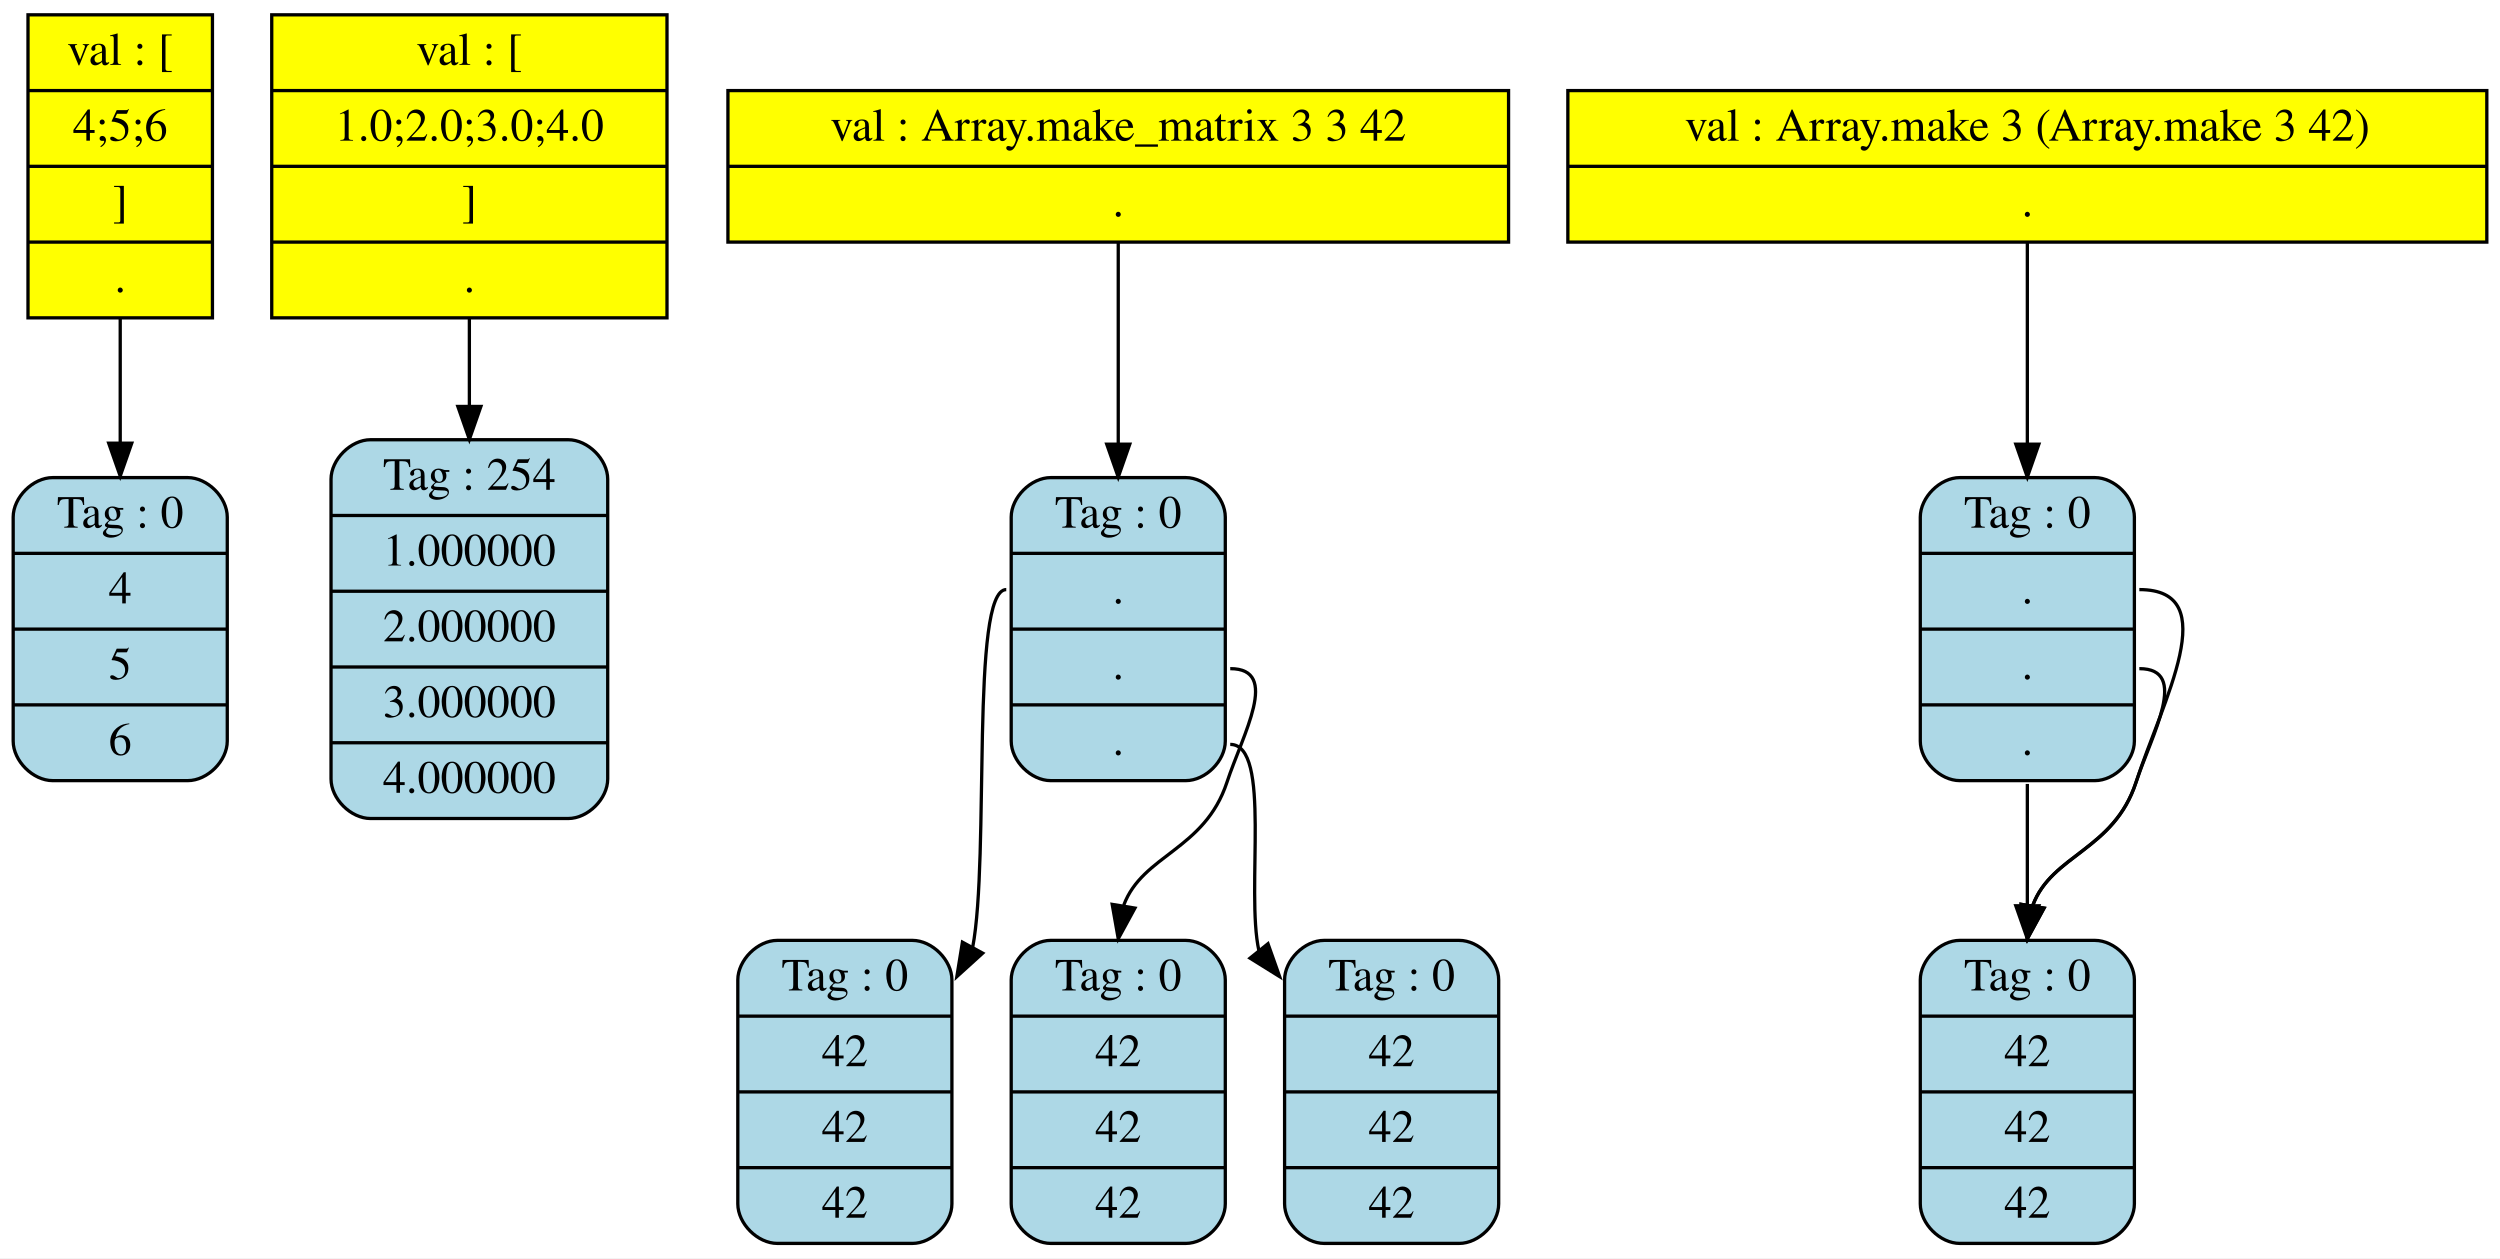
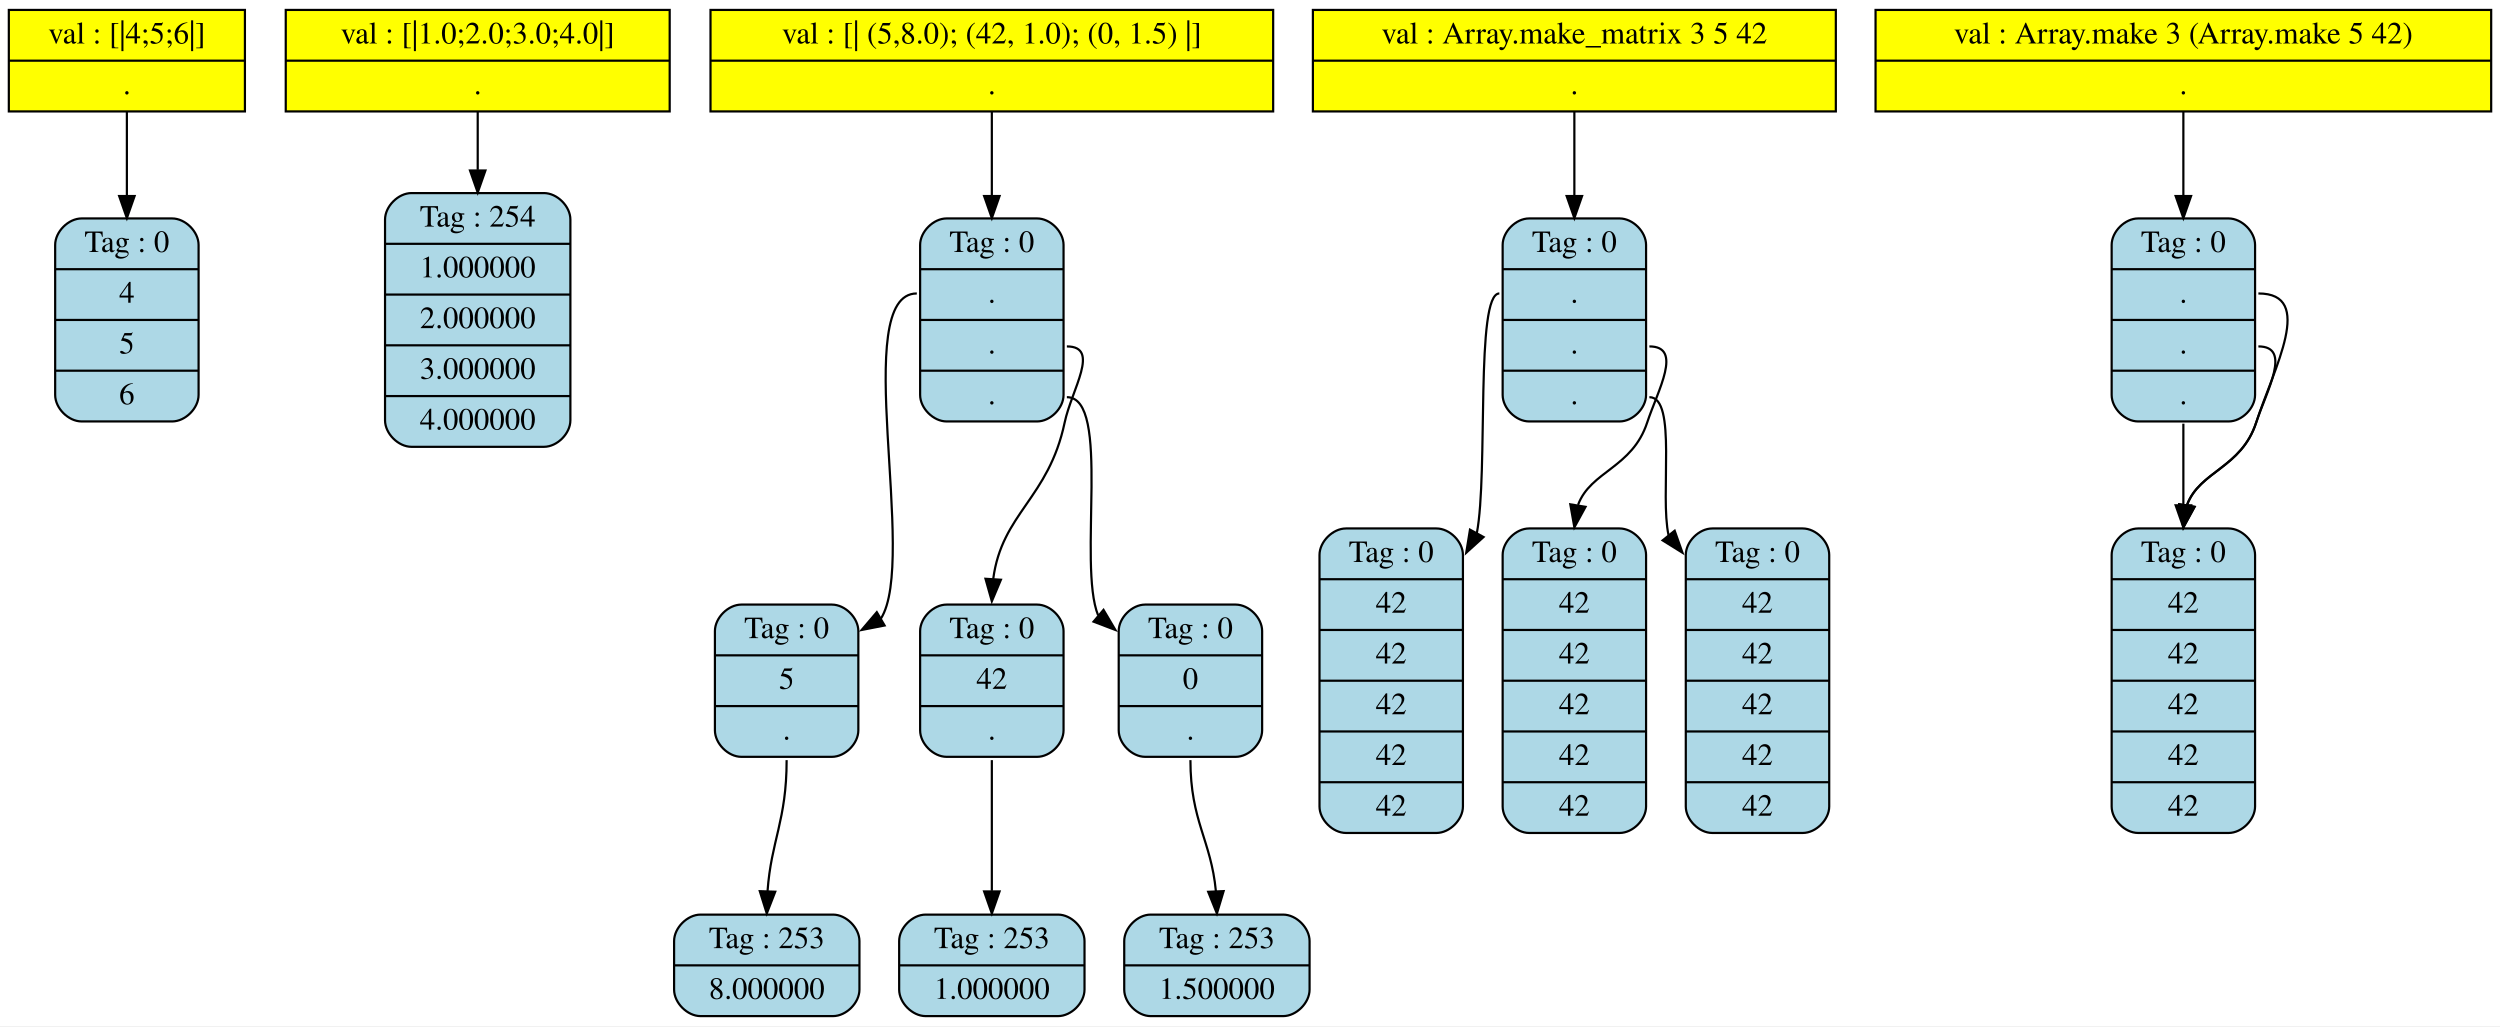
- <svg xmlns="http://www.w3.org/2000/svg" width="759pt" height="382pt" viewBox="0.00 0.00 759.00 382.00">
-   <g id="graph0" class="graph" transform="scale(1 1) rotate(0) translate(4 378)">
-     <polygon fill="white" stroke="none" points="-4,4 -4,-378 755,-378 755,4 -4,4" />
+ <svg xmlns="http://www.w3.org/2000/svg" width="1133pt" height="465pt" viewBox="0.00 0.00 1133.00 465.00">
+   <g id="graph0" class="graph" transform="scale(1 1) rotate(0) translate(4 461)">
+     <polygon fill="white" stroke="none" points="-4,4 -4,-461 1129,-461 1129,4 -4,4" />
    <g id="node1" class="node">
-       <polygon fill="yellow" stroke="black" points="4.5,-281.5 4.5,-373.5 60.5,-373.5 60.5,-281.5 4.5,-281.5" />
-       <text text-anchor="middle" x="32.5" y="-358.3" font-family="Times,serif" font-size="14.00">val : [</text>
-       <polyline fill="none" stroke="black" points="4.5,-350.5 60.5,-350.5 " />
-       <text text-anchor="middle" x="32.5" y="-335.3" font-family="Times,serif" font-size="14.00">4;5;6</text>
-       <polyline fill="none" stroke="black" points="4.5,-327.5 60.5,-327.5 " />
-       <text text-anchor="middle" x="32.5" y="-312.3" font-family="Times,serif" font-size="14.00">]</text>
-       <polyline fill="none" stroke="black" points="4.5,-304.5 60.5,-304.5 " />
-       <text text-anchor="middle" x="32.5" y="-289.3" font-family="Times,serif" font-size="14.00">.</text>
+       <polygon fill="yellow" stroke="black" points="0,-410.5 0,-456.5 107,-456.5 107,-410.5 0,-410.5" />
+       <text text-anchor="middle" x="53.5" y="-441.3" font-family="Times,serif" font-size="14.00">val : [|4;5;6|]</text>
+       <polyline fill="none" stroke="black" points="0,-433.5 107,-433.5 " />
+       <text text-anchor="middle" x="53.5" y="-418.3" font-family="Times,serif" font-size="14.00">.</text>
+     </g>
+     <g id="node6" class="node">
+       <path fill="lightblue" stroke="black" d="M33,-270C33,-270 74,-270 74,-270 80,-270 86,-276 86,-282 86,-282 86,-350 86,-350 86,-356 80,-362 74,-362 74,-362 33,-362 33,-362 27,-362 21,-356 21,-350 21,-350 21,-282 21,-282 21,-276 27,-270 33,-270" />
+       <text text-anchor="middle" x="53.5" y="-346.8" font-family="Times,serif" font-size="14.00">Tag : 0</text>
+       <polyline fill="none" stroke="black" points="21,-339 86,-339 " />
+       <text text-anchor="middle" x="53.5" y="-323.8" font-family="Times,serif" font-size="14.00">4</text>
+       <polyline fill="none" stroke="black" points="21,-316 86,-316 " />
+       <text text-anchor="middle" x="53.5" y="-300.8" font-family="Times,serif" font-size="14.00">5</text>
+       <polyline fill="none" stroke="black" points="21,-293 86,-293 " />
+       <text text-anchor="middle" x="53.5" y="-277.8" font-family="Times,serif" font-size="14.00">6</text>
+     </g>
+     <g id="edge1" class="edge">
+       <path fill="none" stroke="black" d="M53.5,-410.23C53.5,-399.365 53.5,-385.764 53.5,-372.337" />
+       <polygon fill="black" stroke="black" points="57,-372.152 53.5,-362.152 50,-372.152 57,-372.152" />
+     </g>
+     <g id="node2" class="node">
+       <polygon fill="yellow" stroke="black" points="125.5,-410.5 125.5,-456.5 299.5,-456.5 299.5,-410.5 125.5,-410.5" />
+       <text text-anchor="middle" x="212.5" y="-441.3" font-family="Times,serif" font-size="14.00">val : [|1.0;2.0;3.0;4.0|]</text>
+       <polyline fill="none" stroke="black" points="125.5,-433.5 299.5,-433.5 " />
+       <text text-anchor="middle" x="212.5" y="-418.3" font-family="Times,serif" font-size="14.00">.</text>
+     </g>
+     <g id="node7" class="node">
+       <path fill="lightblue" stroke="black" d="M182.5,-258.5C182.5,-258.5 242.5,-258.5 242.5,-258.5 248.5,-258.5 254.5,-264.5 254.5,-270.5 254.5,-270.5 254.5,-361.5 254.5,-361.5 254.5,-367.5 248.5,-373.5 242.5,-373.5 242.5,-373.5 182.5,-373.5 182.5,-373.5 176.5,-373.5 170.5,-367.5 170.5,-361.5 170.5,-361.5 170.5,-270.5 170.5,-270.5 170.5,-264.5 176.5,-258.5 182.5,-258.5" />
+       <text text-anchor="middle" x="212.5" y="-358.3" font-family="Times,serif" font-size="14.00">Tag : 254</text>
+       <polyline fill="none" stroke="black" points="170.5,-350.5 254.5,-350.5 " />
+       <text text-anchor="middle" x="212.5" y="-335.3" font-family="Times,serif" font-size="14.00">1.000000</text>
+       <polyline fill="none" stroke="black" points="170.5,-327.5 254.5,-327.5 " />
+       <text text-anchor="middle" x="212.5" y="-312.3" font-family="Times,serif" font-size="14.00">2.000000</text>
+       <polyline fill="none" stroke="black" points="170.5,-304.5 254.5,-304.5 " />
+       <text text-anchor="middle" x="212.5" y="-289.3" font-family="Times,serif" font-size="14.00">3.000000</text>
+       <polyline fill="none" stroke="black" points="170.5,-281.5 254.5,-281.5 " />
+       <text text-anchor="middle" x="212.5" y="-266.3" font-family="Times,serif" font-size="14.00">4.000000</text>
+     </g>
+     <g id="edge2" class="edge">
+       <path fill="none" stroke="black" d="M212.5,-410.23C212.5,-402.528 212.5,-393.451 212.5,-384.035" />
+       <polygon fill="black" stroke="black" points="216,-383.735 212.5,-373.735 209,-383.735 216,-383.735" />
+     </g>
+     <g id="node3" class="node">
+       <polygon fill="yellow" stroke="black" points="318,-410.5 318,-456.5 573,-456.5 573,-410.5 318,-410.5" />
+       <text text-anchor="middle" x="445.5" y="-441.3" font-family="Times,serif" font-size="14.00">val : [| (5,8.0); (42, 1.0); (0, 1.5) |]</text>
+       <polyline fill="none" stroke="black" points="318,-433.5 573,-433.5 " />
+       <text text-anchor="middle" x="445.5" y="-418.3" font-family="Times,serif" font-size="14.00">.</text>
+     </g>
+     <g id="node8" class="node">
+       <path fill="lightblue" stroke="black" d="M425,-270C425,-270 466,-270 466,-270 472,-270 478,-276 478,-282 478,-282 478,-350 478,-350 478,-356 472,-362 466,-362 466,-362 425,-362 425,-362 419,-362 413,-356 413,-350 413,-350 413,-282 413,-282 413,-276 419,-270 425,-270" />
+       <text text-anchor="middle" x="445.5" y="-346.8" font-family="Times,serif" font-size="14.00">Tag : 0</text>
+       <polyline fill="none" stroke="black" points="413,-339 478,-339 " />
+       <text text-anchor="middle" x="445.5" y="-323.8" font-family="Times,serif" font-size="14.00">.</text>
+       <polyline fill="none" stroke="black" points="413,-316 478,-316 " />
+       <text text-anchor="middle" x="445.5" y="-300.8" font-family="Times,serif" font-size="14.00">.</text>
+       <polyline fill="none" stroke="black" points="413,-293 478,-293 " />
+       <text text-anchor="middle" x="445.5" y="-277.8" font-family="Times,serif" font-size="14.00">.</text>
+     </g>
+     <g id="edge3" class="edge">
+       <path fill="none" stroke="black" d="M445.5,-410.23C445.5,-399.365 445.5,-385.764 445.5,-372.337" />
+       <polygon fill="black" stroke="black" points="449,-372.152 445.5,-362.152 442,-372.152 449,-372.152" />
+     </g>
+     <g id="node4" class="node">
+       <polygon fill="yellow" stroke="black" points="591,-410.5 591,-456.5 828,-456.5 828,-410.5 591,-410.5" />
+       <text text-anchor="middle" x="709.5" y="-441.3" font-family="Times,serif" font-size="14.00">val : Array.make_matrix 3 5 42</text>
+       <polyline fill="none" stroke="black" points="591,-433.5 828,-433.5 " />
+       <text text-anchor="middle" x="709.5" y="-418.3" font-family="Times,serif" font-size="14.00">.</text>
+     </g>
+     <g id="node15" class="node">
+       <path fill="lightblue" stroke="black" d="M689,-270C689,-270 730,-270 730,-270 736,-270 742,-276 742,-282 742,-282 742,-350 742,-350 742,-356 736,-362 730,-362 730,-362 689,-362 689,-362 683,-362 677,-356 677,-350 677,-350 677,-282 677,-282 677,-276 683,-270 689,-270" />
+       <text text-anchor="middle" x="709.5" y="-346.8" font-family="Times,serif" font-size="14.00">Tag : 0</text>
+       <polyline fill="none" stroke="black" points="677,-339 742,-339 " />
+       <text text-anchor="middle" x="709.5" y="-323.8" font-family="Times,serif" font-size="14.00">.</text>
+       <polyline fill="none" stroke="black" points="677,-316 742,-316 " />
+       <text text-anchor="middle" x="709.5" y="-300.8" font-family="Times,serif" font-size="14.00">.</text>
+       <polyline fill="none" stroke="black" points="677,-293 742,-293 " />
+       <text text-anchor="middle" x="709.5" y="-277.8" font-family="Times,serif" font-size="14.00">.</text>
+     </g>
+     <g id="edge10" class="edge">
+       <path fill="none" stroke="black" d="M709.5,-410.23C709.5,-399.365 709.5,-385.764 709.5,-372.337" />
+       <polygon fill="black" stroke="black" points="713,-372.152 709.5,-362.152 706,-372.152 713,-372.152" />
    </g>
    <g id="node5" class="node">
-       <path fill="lightblue" stroke="black" d="M12,-141C12,-141 53,-141 53,-141 59,-141 65,-147 65,-153 65,-153 65,-221 65,-221 65,-227 59,-233 53,-233 53,-233 12,-233 12,-233 6,-233 0,-227 0,-221 0,-221 0,-153 0,-153 0,-147 6,-141 12,-141" />
-       <text text-anchor="middle" x="32.5" y="-217.8" font-family="Times,serif" font-size="14.00">Tag : 0</text>
-       <polyline fill="none" stroke="black" points="0,-210 65,-210 " />
-       <text text-anchor="middle" x="32.5" y="-194.8" font-family="Times,serif" font-size="14.00">4</text>
-       <polyline fill="none" stroke="black" points="0,-187 65,-187 " />
-       <text text-anchor="middle" x="32.5" y="-171.8" font-family="Times,serif" font-size="14.00">5</text>
-       <polyline fill="none" stroke="black" points="0,-164 65,-164 " />
-       <text text-anchor="middle" x="32.5" y="-148.8" font-family="Times,serif" font-size="14.00">6</text>
-     </g>
-     <g id="edge1" class="edge">
-       <path fill="none" stroke="black" d="M32.5,-281.15C32.5,-269.193 32.5,-256.152 32.5,-243.718" />
-       <polygon fill="black" stroke="black" points="36,-243.452 32.5,-233.452 29,-243.452 36,-243.452" />
-     </g>
-     <g id="node2" class="node">
-       <polygon fill="yellow" stroke="black" points="78.5,-281.5 78.5,-373.5 198.5,-373.5 198.5,-281.5 78.5,-281.5" />
-       <text text-anchor="middle" x="138.5" y="-358.3" font-family="Times,serif" font-size="14.00">val : [</text>
-       <polyline fill="none" stroke="black" points="78.5,-350.5 198.5,-350.5 " />
-       <text text-anchor="middle" x="138.5" y="-335.3" font-family="Times,serif" font-size="14.00">1.0;2.0;3.0;4.0</text>
-       <polyline fill="none" stroke="black" points="78.5,-327.5 198.5,-327.5 " />
-       <text text-anchor="middle" x="138.5" y="-312.3" font-family="Times,serif" font-size="14.00">]</text>
-       <polyline fill="none" stroke="black" points="78.5,-304.5 198.5,-304.5 " />
-       <text text-anchor="middle" x="138.5" y="-289.3" font-family="Times,serif" font-size="14.00">.</text>
-     </g>
-     <g id="node6" class="node">
-       <path fill="lightblue" stroke="black" d="M108.5,-129.5C108.5,-129.5 168.5,-129.5 168.5,-129.5 174.5,-129.5 180.5,-135.5 180.5,-141.5 180.5,-141.5 180.5,-232.5 180.5,-232.5 180.5,-238.5 174.5,-244.5 168.5,-244.5 168.5,-244.5 108.5,-244.5 108.5,-244.5 102.5,-244.5 96.5,-238.5 96.5,-232.5 96.5,-232.5 96.5,-141.5 96.5,-141.5 96.5,-135.5 102.5,-129.5 108.5,-129.5" />
-       <text text-anchor="middle" x="138.5" y="-229.3" font-family="Times,serif" font-size="14.00">Tag : 254</text>
-       <polyline fill="none" stroke="black" points="96.5,-221.5 180.5,-221.5 " />
-       <text text-anchor="middle" x="138.5" y="-206.3" font-family="Times,serif" font-size="14.00">1.000000</text>
-       <polyline fill="none" stroke="black" points="96.5,-198.5 180.5,-198.5 " />
-       <text text-anchor="middle" x="138.5" y="-183.3" font-family="Times,serif" font-size="14.00">2.000000</text>
-       <polyline fill="none" stroke="black" points="96.5,-175.5 180.5,-175.5 " />
-       <text text-anchor="middle" x="138.5" y="-160.3" font-family="Times,serif" font-size="14.00">3.000000</text>
-       <polyline fill="none" stroke="black" points="96.5,-152.5 180.5,-152.5 " />
-       <text text-anchor="middle" x="138.5" y="-137.3" font-family="Times,serif" font-size="14.00">4.000000</text>
-     </g>
-     <g id="edge2" class="edge">
-       <path fill="none" stroke="black" d="M138.5,-281.15C138.5,-272.667 138.5,-263.638 138.5,-254.667" />
-       <polygon fill="black" stroke="black" points="142,-254.595 138.5,-244.595 135,-254.595 142,-254.595" />
-     </g>
-     <g id="node3" class="node">
-       <polygon fill="yellow" stroke="black" points="217,-304.5 217,-350.5 454,-350.5 454,-304.5 217,-304.5" />
-       <text text-anchor="middle" x="335.5" y="-335.3" font-family="Times,serif" font-size="14.00">val : Array.make_matrix 3 3 42</text>
-       <polyline fill="none" stroke="black" points="217,-327.5 454,-327.5 " />
-       <text text-anchor="middle" x="335.5" y="-312.3" font-family="Times,serif" font-size="14.00">.</text>
-     </g>
-     <g id="node7" class="node">
-       <path fill="lightblue" stroke="black" d="M315,-141C315,-141 356,-141 356,-141 362,-141 368,-147 368,-153 368,-153 368,-221 368,-221 368,-227 362,-233 356,-233 356,-233 315,-233 315,-233 309,-233 303,-227 303,-221 303,-221 303,-153 303,-153 303,-147 309,-141 315,-141" />
-       <text text-anchor="middle" x="335.5" y="-217.8" font-family="Times,serif" font-size="14.00">Tag : 0</text>
-       <polyline fill="none" stroke="black" points="303,-210 368,-210 " />
-       <text text-anchor="middle" x="335.5" y="-194.8" font-family="Times,serif" font-size="14.00">.</text>
-       <polyline fill="none" stroke="black" points="303,-187 368,-187 " />
-       <text text-anchor="middle" x="335.5" y="-171.8" font-family="Times,serif" font-size="14.00">.</text>
-       <polyline fill="none" stroke="black" points="303,-164 368,-164 " />
-       <text text-anchor="middle" x="335.5" y="-148.8" font-family="Times,serif" font-size="14.00">.</text>
-     </g>
-     <g id="edge3" class="edge">
-       <path fill="none" stroke="black" d="M335.5,-304.248C335.5,-287.819 335.5,-264.709 335.5,-243.418" />
-       <polygon fill="black" stroke="black" points="339,-243.149 335.5,-233.149 332,-243.149 339,-243.149" />
-     </g>
-     <g id="node4" class="node">
-       <polygon fill="yellow" stroke="black" points="472,-304.5 472,-350.5 751,-350.5 751,-304.5 472,-304.5" />
-       <text text-anchor="middle" x="611.5" y="-335.3" font-family="Times,serif" font-size="14.00">val : Array.make 3 (Array.make 3 42)</text>
-       <polyline fill="none" stroke="black" points="472,-327.5 751,-327.5 " />
-       <text text-anchor="middle" x="611.5" y="-312.3" font-family="Times,serif" font-size="14.00">.</text>
+       <polygon fill="yellow" stroke="black" points="846,-410.5 846,-456.5 1125,-456.5 1125,-410.5 846,-410.5" />
+       <text text-anchor="middle" x="985.5" y="-441.3" font-family="Times,serif" font-size="14.00">val : Array.make 3 (Array.make 5 42)</text>
+       <polyline fill="none" stroke="black" points="846,-433.5 1125,-433.5 " />
+       <text text-anchor="middle" x="985.5" y="-418.3" font-family="Times,serif" font-size="14.00">.</text>
+     </g>
+     <g id="node19" class="node">
+       <path fill="lightblue" stroke="black" d="M965,-270C965,-270 1006,-270 1006,-270 1012,-270 1018,-276 1018,-282 1018,-282 1018,-350 1018,-350 1018,-356 1012,-362 1006,-362 1006,-362 965,-362 965,-362 959,-362 953,-356 953,-350 953,-350 953,-282 953,-282 953,-276 959,-270 965,-270" />
+       <text text-anchor="middle" x="985.5" y="-346.8" font-family="Times,serif" font-size="14.00">Tag : 0</text>
+       <polyline fill="none" stroke="black" points="953,-339 1018,-339 " />
+       <text text-anchor="middle" x="985.5" y="-323.8" font-family="Times,serif" font-size="14.00">.</text>
+       <polyline fill="none" stroke="black" points="953,-316 1018,-316 " />
+       <text text-anchor="middle" x="985.5" y="-300.8" font-family="Times,serif" font-size="14.00">.</text>
+       <polyline fill="none" stroke="black" points="953,-293 1018,-293 " />
+       <text text-anchor="middle" x="985.5" y="-277.8" font-family="Times,serif" font-size="14.00">.</text>
+     </g>
+     <g id="edge14" class="edge">
+       <path fill="none" stroke="black" d="M985.5,-410.23C985.5,-399.365 985.5,-385.764 985.5,-372.337" />
+       <polygon fill="black" stroke="black" points="989,-372.152 985.5,-362.152 982,-372.152 989,-372.152" />
+     </g>
+     <g id="node9" class="node">
+       <path fill="lightblue" stroke="black" d="M332,-118C332,-118 373,-118 373,-118 379,-118 385,-124 385,-130 385,-130 385,-175 385,-175 385,-181 379,-187 373,-187 373,-187 332,-187 332,-187 326,-187 320,-181 320,-175 320,-175 320,-130 320,-130 320,-124 326,-118 332,-118" />
+       <text text-anchor="middle" x="352.5" y="-171.8" font-family="Times,serif" font-size="14.00">Tag : 0</text>
+       <polyline fill="none" stroke="black" points="320,-164 385,-164 " />
+       <text text-anchor="middle" x="352.5" y="-148.8" font-family="Times,serif" font-size="14.00">5</text>
+       <polyline fill="none" stroke="black" points="320,-141 385,-141 " />
+       <text text-anchor="middle" x="352.5" y="-125.8" font-family="Times,serif" font-size="14.00">.</text>
+     </g>
+     <g id="edge4" class="edge">
+       <path fill="none" stroke="black" d="M411.5,-328C380.915,-328 412.219,-207.035 395.172,-180.574" />
+       <polygon fill="black" stroke="black" points="396.899,-177.529 386.5,-175.5 393.364,-183.571 396.899,-177.529" />
+     </g>
+     <g id="node10" class="node">
+       <path fill="lightblue" stroke="black" d="M425,-118C425,-118 466,-118 466,-118 472,-118 478,-124 478,-130 478,-130 478,-175 478,-175 478,-181 472,-187 466,-187 466,-187 425,-187 425,-187 419,-187 413,-181 413,-175 413,-175 413,-130 413,-130 413,-124 419,-118 425,-118" />
+       <text text-anchor="middle" x="445.5" y="-171.8" font-family="Times,serif" font-size="14.00">Tag : 0</text>
+       <polyline fill="none" stroke="black" points="413,-164 478,-164 " />
+       <text text-anchor="middle" x="445.5" y="-148.8" font-family="Times,serif" font-size="14.00">42</text>
+       <polyline fill="none" stroke="black" points="413,-141 478,-141 " />
+       <text text-anchor="middle" x="445.5" y="-125.8" font-family="Times,serif" font-size="14.00">.</text>
+     </g>
+     <g id="edge5" class="edge">
+       <path fill="none" stroke="black" d="M479.5,-304C494.84,-304 481.667,-284.509 478.5,-269.5 471.228,-235.03 450.034,-228.438 446.124,-198.573" />
+       <polygon fill="black" stroke="black" points="449.612,-198.264 445.5,-188.5 442.625,-198.697 449.612,-198.264" />
    </g>
    <g id="node11" class="node">
-       <path fill="lightblue" stroke="black" d="M591,-141C591,-141 632,-141 632,-141 638,-141 644,-147 644,-153 644,-153 644,-221 644,-221 644,-227 638,-233 632,-233 632,-233 591,-233 591,-233 585,-233 579,-227 579,-221 579,-221 579,-153 579,-153 579,-147 585,-141 591,-141" />
-       <text text-anchor="middle" x="611.5" y="-217.8" font-family="Times,serif" font-size="14.00">Tag : 0</text>
-       <polyline fill="none" stroke="black" points="579,-210 644,-210 " />
-       <text text-anchor="middle" x="611.5" y="-194.8" font-family="Times,serif" font-size="14.00">.</text>
-       <polyline fill="none" stroke="black" points="579,-187 644,-187 " />
-       <text text-anchor="middle" x="611.5" y="-171.8" font-family="Times,serif" font-size="14.00">.</text>
-       <polyline fill="none" stroke="black" points="579,-164 644,-164 " />
-       <text text-anchor="middle" x="611.5" y="-148.8" font-family="Times,serif" font-size="14.00">.</text>
+       <path fill="lightblue" stroke="black" d="M515,-118C515,-118 556,-118 556,-118 562,-118 568,-124 568,-130 568,-130 568,-175 568,-175 568,-181 562,-187 556,-187 556,-187 515,-187 515,-187 509,-187 503,-181 503,-175 503,-175 503,-130 503,-130 503,-124 509,-118 515,-118" />
+       <text text-anchor="middle" x="535.5" y="-171.8" font-family="Times,serif" font-size="14.00">Tag : 0</text>
+       <polyline fill="none" stroke="black" points="503,-164 568,-164 " />
+       <text text-anchor="middle" x="535.5" y="-148.8" font-family="Times,serif" font-size="14.00">0</text>
+       <polyline fill="none" stroke="black" points="503,-141 568,-141 " />
+       <text text-anchor="middle" x="535.5" y="-125.8" font-family="Times,serif" font-size="14.00">.</text>
+     </g>
+     <g id="edge6" class="edge">
+       <path fill="none" stroke="black" d="M479.5,-281C499.8,-281 484.285,-205.196 493.673,-182.099" />
+       <polygon fill="black" stroke="black" points="496.111,-184.622 501.5,-175.5 491.599,-179.27 496.111,-184.622" />
+     </g>
+     <g id="node14" class="node">
+       <path fill="lightblue" stroke="black" d="M313.5,-0.5C313.5,-0.5 373.5,-0.5 373.5,-0.5 379.5,-0.5 385.5,-6.5 385.5,-12.5 385.5,-12.5 385.5,-34.5 385.5,-34.5 385.5,-40.5 379.5,-46.5 373.5,-46.5 373.5,-46.5 313.5,-46.5 313.5,-46.5 307.5,-46.5 301.5,-40.5 301.5,-34.5 301.5,-34.5 301.5,-12.5 301.5,-12.5 301.5,-6.5 307.5,-0.5 313.5,-0.5" />
+       <text text-anchor="middle" x="343.5" y="-31.3" font-family="Times,serif" font-size="14.00">Tag : 253</text>
+       <polyline fill="none" stroke="black" points="301.5,-23.5 385.5,-23.5 " />
+       <text text-anchor="middle" x="343.5" y="-8.3" font-family="Times,serif" font-size="14.00">8.000000</text>
+     </g>
+     <g id="edge9" class="edge">
+       <path fill="none" stroke="black" d="M352.5,-116.5C352.5,-89.003 345.486,-80.165 343.842,-57.041" />
+       <polygon fill="black" stroke="black" points="347.338,-56.875 343.5,-47 340.342,-57.113 347.338,-56.875" />
+     </g>
+     <g id="node13" class="node">
+       <path fill="lightblue" stroke="black" d="M415.5,-0.5C415.5,-0.5 475.5,-0.5 475.5,-0.5 481.5,-0.5 487.5,-6.5 487.5,-12.5 487.5,-12.5 487.5,-34.5 487.5,-34.5 487.5,-40.5 481.5,-46.5 475.5,-46.5 475.5,-46.5 415.5,-46.5 415.5,-46.5 409.5,-46.5 403.5,-40.5 403.5,-34.5 403.5,-34.5 403.5,-12.5 403.5,-12.5 403.5,-6.5 409.5,-0.5 415.5,-0.5" />
+       <text text-anchor="middle" x="445.5" y="-31.3" font-family="Times,serif" font-size="14.00">Tag : 253</text>
+       <polyline fill="none" stroke="black" points="403.5,-23.5 487.5,-23.5 " />
+       <text text-anchor="middle" x="445.5" y="-8.3" font-family="Times,serif" font-size="14.00">1.000000</text>
+     </g>
+     <g id="edge8" class="edge">
+       <path fill="none" stroke="black" d="M445.5,-116.5C445.5,-89.352 445.5,-80.099 445.5,-57.285" />
+       <polygon fill="black" stroke="black" points="449,-57 445.5,-47 442,-57 449,-57" />
+     </g>
+     <g id="node12" class="node">
+       <path fill="lightblue" stroke="black" d="M517.5,-0.5C517.5,-0.5 577.5,-0.5 577.5,-0.5 583.5,-0.5 589.5,-6.5 589.5,-12.5 589.5,-12.5 589.5,-34.5 589.5,-34.5 589.5,-40.5 583.5,-46.5 577.5,-46.5 577.5,-46.5 517.5,-46.5 517.5,-46.5 511.5,-46.5 505.5,-40.5 505.5,-34.5 505.5,-34.5 505.5,-12.5 505.5,-12.5 505.5,-6.5 511.5,-0.5 517.5,-0.5" />
+       <text text-anchor="middle" x="547.5" y="-31.3" font-family="Times,serif" font-size="14.00">Tag : 253</text>
+       <polyline fill="none" stroke="black" points="505.5,-23.5 589.5,-23.5 " />
+       <text text-anchor="middle" x="547.5" y="-8.3" font-family="Times,serif" font-size="14.00">1.500000</text>
    </g>
    <g id="edge7" class="edge">
-       <path fill="none" stroke="black" d="M611.5,-304.248C611.5,-287.819 611.5,-264.709 611.5,-243.418" />
-       <polygon fill="black" stroke="black" points="615,-243.149 611.5,-233.149 608,-243.149 615,-243.149" />
-     </g>
-     <g id="node8" class="node">
-       <path fill="lightblue" stroke="black" d="M232,-0.5C232,-0.5 273,-0.5 273,-0.5 279,-0.5 285,-6.5 285,-12.5 285,-12.5 285,-80.5 285,-80.5 285,-86.5 279,-92.5 273,-92.5 273,-92.5 232,-92.5 232,-92.5 226,-92.5 220,-86.5 220,-80.5 220,-80.5 220,-12.5 220,-12.5 220,-6.5 226,-0.5 232,-0.5" />
-       <text text-anchor="middle" x="252.5" y="-77.3" font-family="Times,serif" font-size="14.00">Tag : 0</text>
-       <polyline fill="none" stroke="black" points="220,-69.5 285,-69.5 " />
-       <text text-anchor="middle" x="252.5" y="-54.3" font-family="Times,serif" font-size="14.00">42</text>
-       <polyline fill="none" stroke="black" points="220,-46.5 285,-46.5 " />
-       <text text-anchor="middle" x="252.5" y="-31.3" font-family="Times,serif" font-size="14.00">42</text>
-       <polyline fill="none" stroke="black" points="220,-23.5 285,-23.5 " />
-       <text text-anchor="middle" x="252.5" y="-8.3" font-family="Times,serif" font-size="14.00">42</text>
-     </g>
-     <g id="edge4" class="edge">
-       <path fill="none" stroke="black" d="M301.5,-199C290.549,-199 296.548,-117.658 291.292,-90.332" />
-       <polygon fill="black" stroke="black" points="294.345,-88.62 286.5,-81.5 288.193,-91.959 294.345,-88.62" />
-     </g>
-     <g id="node9" class="node">
-       <path fill="lightblue" stroke="black" d="M315,-0.5C315,-0.5 356,-0.5 356,-0.5 362,-0.5 368,-6.5 368,-12.5 368,-12.5 368,-80.5 368,-80.5 368,-86.5 362,-92.5 356,-92.5 356,-92.5 315,-92.5 315,-92.5 309,-92.5 303,-86.5 303,-80.5 303,-80.5 303,-12.5 303,-12.5 303,-6.5 309,-0.5 315,-0.5" />
-       <text text-anchor="middle" x="335.5" y="-77.3" font-family="Times,serif" font-size="14.00">Tag : 0</text>
-       <polyline fill="none" stroke="black" points="303,-69.5 368,-69.5 " />
-       <text text-anchor="middle" x="335.5" y="-54.3" font-family="Times,serif" font-size="14.00">42</text>
-       <polyline fill="none" stroke="black" points="303,-46.5 368,-46.5 " />
-       <text text-anchor="middle" x="335.5" y="-31.3" font-family="Times,serif" font-size="14.00">42</text>
-       <polyline fill="none" stroke="black" points="303,-23.5 368,-23.5 " />
-       <text text-anchor="middle" x="335.5" y="-8.3" font-family="Times,serif" font-size="14.00">42</text>
-     </g>
-     <g id="edge5" class="edge">
-       <path fill="none" stroke="black" d="M369.5,-175C384.84,-175 373.297,-155.07 368.5,-140.5 361.717,-119.899 342.887,-118.547 337.168,-103.186" />
-       <polygon fill="black" stroke="black" points="340.57,-102.303 335.5,-93 333.663,-103.434 340.57,-102.303" />
-     </g>
-     <g id="node10" class="node">
-       <path fill="lightblue" stroke="black" d="M398,-0.5C398,-0.5 439,-0.5 439,-0.5 445,-0.5 451,-6.5 451,-12.5 451,-12.5 451,-80.5 451,-80.5 451,-86.5 445,-92.5 439,-92.5 439,-92.5 398,-92.5 398,-92.5 392,-92.5 386,-86.5 386,-80.5 386,-80.5 386,-12.5 386,-12.5 386,-6.5 392,-0.5 398,-0.5" />
-       <text text-anchor="middle" x="418.5" y="-77.3" font-family="Times,serif" font-size="14.00">Tag : 0</text>
-       <polyline fill="none" stroke="black" points="386,-69.5 451,-69.5 " />
-       <text text-anchor="middle" x="418.5" y="-54.3" font-family="Times,serif" font-size="14.00">42</text>
-       <polyline fill="none" stroke="black" points="386,-46.5 451,-46.5 " />
-       <text text-anchor="middle" x="418.5" y="-31.3" font-family="Times,serif" font-size="14.00">42</text>
-       <polyline fill="none" stroke="black" points="386,-23.5 451,-23.5 " />
-       <text text-anchor="middle" x="418.5" y="-8.3" font-family="Times,serif" font-size="14.00">42</text>
-     </g>
-     <g id="edge6" class="edge">
-       <path fill="none" stroke="black" d="M369.5,-152C382.201,-152 374.119,-107.67 378.215,-89.314" />
-       <polygon fill="black" stroke="black" points="380.96,-91.486 384.5,-81.5 375.505,-87.099 380.96,-91.486" />
-     </g>
-     <g id="node12" class="node">
-       <path fill="lightblue" stroke="black" d="M591,-0.5C591,-0.5 632,-0.5 632,-0.5 638,-0.5 644,-6.5 644,-12.5 644,-12.5 644,-80.5 644,-80.5 644,-86.5 638,-92.5 632,-92.5 632,-92.5 591,-92.5 591,-92.5 585,-92.5 579,-86.5 579,-80.5 579,-80.5 579,-12.5 579,-12.5 579,-6.5 585,-0.5 591,-0.5" />
-       <text text-anchor="middle" x="611.5" y="-77.3" font-family="Times,serif" font-size="14.00">Tag : 0</text>
-       <polyline fill="none" stroke="black" points="579,-69.5 644,-69.5 " />
-       <text text-anchor="middle" x="611.5" y="-54.3" font-family="Times,serif" font-size="14.00">42</text>
-       <polyline fill="none" stroke="black" points="579,-46.5 644,-46.5 " />
-       <text text-anchor="middle" x="611.5" y="-31.3" font-family="Times,serif" font-size="14.00">42</text>
-       <polyline fill="none" stroke="black" points="579,-23.5 644,-23.5 " />
-       <text text-anchor="middle" x="611.5" y="-8.3" font-family="Times,serif" font-size="14.00">42</text>
-     </g>
-     <g id="edge8" class="edge">
-       <path fill="none" stroke="black" d="M645.5,-199C671.504,-199 652.486,-165.247 644.5,-140.5 637.839,-119.859 618.925,-118.534 613.177,-103.183" />
-       <polygon fill="black" stroke="black" points="616.579,-102.298 611.5,-93 609.672,-103.436 616.579,-102.298" />
-     </g>
-     <g id="edge9" class="edge">
-       <path fill="none" stroke="black" d="M645.5,-175C660.84,-175 649.297,-155.07 644.5,-140.5 637.717,-119.899 618.887,-118.547 613.168,-103.186" />
-       <polygon fill="black" stroke="black" points="616.57,-102.303 611.5,-93 609.663,-103.434 616.57,-102.303" />
-     </g>
-     <g id="edge10" class="edge">
-       <path fill="none" stroke="black" d="M611.5,-140C611.5,-123.028 611.5,-116.398 611.5,-103.304" />
-       <polygon fill="black" stroke="black" points="615,-103 611.5,-93 608,-103 615,-103" />
+       <path fill="none" stroke="black" d="M535.5,-116.5C535.5,-88.827 544.852,-80.279 547.044,-57.088" />
+       <polygon fill="black" stroke="black" points="550.545,-57.148 547.5,-47 543.552,-56.832 550.545,-57.148" />
+     </g>
+     <g id="node16" class="node">
+       <path fill="lightblue" stroke="black" d="M606,-83.5C606,-83.5 647,-83.5 647,-83.5 653,-83.5 659,-89.5 659,-95.5 659,-95.5 659,-209.5 659,-209.5 659,-215.5 653,-221.5 647,-221.5 647,-221.5 606,-221.5 606,-221.5 600,-221.5 594,-215.5 594,-209.5 594,-209.5 594,-95.5 594,-95.5 594,-89.5 600,-83.5 606,-83.5" />
+       <text text-anchor="middle" x="626.5" y="-206.3" font-family="Times,serif" font-size="14.00">Tag : 0</text>
+       <polyline fill="none" stroke="black" points="594,-198.5 659,-198.5 " />
+       <text text-anchor="middle" x="626.5" y="-183.3" font-family="Times,serif" font-size="14.00">42</text>
+       <polyline fill="none" stroke="black" points="594,-175.5 659,-175.5 " />
+       <text text-anchor="middle" x="626.5" y="-160.3" font-family="Times,serif" font-size="14.00">42</text>
+       <polyline fill="none" stroke="black" points="594,-152.5 659,-152.5 " />
+       <text text-anchor="middle" x="626.5" y="-137.3" font-family="Times,serif" font-size="14.00">42</text>
+       <polyline fill="none" stroke="black" points="594,-129.5 659,-129.5 " />
+       <text text-anchor="middle" x="626.5" y="-114.3" font-family="Times,serif" font-size="14.00">42</text>
+       <polyline fill="none" stroke="black" points="594,-106.5 659,-106.5 " />
+       <text text-anchor="middle" x="626.5" y="-91.3" font-family="Times,serif" font-size="14.00">42</text>
+     </g>
+     <g id="edge11" class="edge">
+       <path fill="none" stroke="black" d="M675.5,-328C664.549,-328 670.548,-246.658 665.292,-219.332" />
+       <polygon fill="black" stroke="black" points="668.345,-217.62 660.5,-210.5 662.193,-220.959 668.345,-217.62" />
+     </g>
+     <g id="node17" class="node">
+       <path fill="lightblue" stroke="black" d="M689,-83.5C689,-83.5 730,-83.5 730,-83.5 736,-83.5 742,-89.5 742,-95.5 742,-95.5 742,-209.5 742,-209.5 742,-215.5 736,-221.5 730,-221.5 730,-221.5 689,-221.5 689,-221.5 683,-221.5 677,-215.5 677,-209.5 677,-209.5 677,-95.5 677,-95.5 677,-89.5 683,-83.5 689,-83.5" />
+       <text text-anchor="middle" x="709.5" y="-206.3" font-family="Times,serif" font-size="14.00">Tag : 0</text>
+       <polyline fill="none" stroke="black" points="677,-198.5 742,-198.5 " />
+       <text text-anchor="middle" x="709.5" y="-183.3" font-family="Times,serif" font-size="14.00">42</text>
+       <polyline fill="none" stroke="black" points="677,-175.5 742,-175.5 " />
+       <text text-anchor="middle" x="709.5" y="-160.3" font-family="Times,serif" font-size="14.00">42</text>
+       <polyline fill="none" stroke="black" points="677,-152.5 742,-152.5 " />
+       <text text-anchor="middle" x="709.5" y="-137.3" font-family="Times,serif" font-size="14.00">42</text>
+       <polyline fill="none" stroke="black" points="677,-129.5 742,-129.5 " />
+       <text text-anchor="middle" x="709.5" y="-114.3" font-family="Times,serif" font-size="14.00">42</text>
+       <polyline fill="none" stroke="black" points="677,-106.5 742,-106.5 " />
+       <text text-anchor="middle" x="709.5" y="-91.3" font-family="Times,serif" font-size="14.00">42</text>
+     </g>
+     <g id="edge12" class="edge">
+       <path fill="none" stroke="black" d="M743.5,-304C758.84,-304 747.297,-284.07 742.5,-269.5 735.717,-248.899 716.887,-247.547 711.168,-232.186" />
+       <polygon fill="black" stroke="black" points="714.57,-231.303 709.5,-222 707.663,-232.434 714.57,-231.303" />
+     </g>
+     <g id="node18" class="node">
+       <path fill="lightblue" stroke="black" d="M772,-83.5C772,-83.5 813,-83.5 813,-83.5 819,-83.5 825,-89.5 825,-95.5 825,-95.5 825,-209.5 825,-209.5 825,-215.5 819,-221.5 813,-221.5 813,-221.5 772,-221.5 772,-221.5 766,-221.5 760,-215.5 760,-209.5 760,-209.5 760,-95.5 760,-95.5 760,-89.5 766,-83.5 772,-83.5" />
+       <text text-anchor="middle" x="792.5" y="-206.3" font-family="Times,serif" font-size="14.00">Tag : 0</text>
+       <polyline fill="none" stroke="black" points="760,-198.5 825,-198.5 " />
+       <text text-anchor="middle" x="792.5" y="-183.3" font-family="Times,serif" font-size="14.00">42</text>
+       <polyline fill="none" stroke="black" points="760,-175.5 825,-175.5 " />
+       <text text-anchor="middle" x="792.5" y="-160.3" font-family="Times,serif" font-size="14.00">42</text>
+       <polyline fill="none" stroke="black" points="760,-152.5 825,-152.5 " />
+       <text text-anchor="middle" x="792.5" y="-137.3" font-family="Times,serif" font-size="14.00">42</text>
+       <polyline fill="none" stroke="black" points="760,-129.5 825,-129.5 " />
+       <text text-anchor="middle" x="792.5" y="-114.3" font-family="Times,serif" font-size="14.00">42</text>
+       <polyline fill="none" stroke="black" points="760,-106.5 825,-106.5 " />
+       <text text-anchor="middle" x="792.5" y="-91.3" font-family="Times,serif" font-size="14.00">42</text>
+     </g>
+     <g id="edge13" class="edge">
+       <path fill="none" stroke="black" d="M743.5,-281C756.201,-281 748.119,-236.67 752.215,-218.314" />
+       <polygon fill="black" stroke="black" points="754.96,-220.486 758.5,-210.5 749.505,-216.099 754.96,-220.486" />
+     </g>
+     <g id="node20" class="node">
+       <path fill="lightblue" stroke="black" d="M965,-83.5C965,-83.5 1006,-83.5 1006,-83.5 1012,-83.5 1018,-89.5 1018,-95.5 1018,-95.5 1018,-209.5 1018,-209.5 1018,-215.5 1012,-221.5 1006,-221.5 1006,-221.5 965,-221.5 965,-221.5 959,-221.5 953,-215.5 953,-209.5 953,-209.5 953,-95.5 953,-95.5 953,-89.5 959,-83.5 965,-83.5" />
+       <text text-anchor="middle" x="985.5" y="-206.3" font-family="Times,serif" font-size="14.00">Tag : 0</text>
+       <polyline fill="none" stroke="black" points="953,-198.5 1018,-198.5 " />
+       <text text-anchor="middle" x="985.5" y="-183.3" font-family="Times,serif" font-size="14.00">42</text>
+       <polyline fill="none" stroke="black" points="953,-175.5 1018,-175.5 " />
+       <text text-anchor="middle" x="985.5" y="-160.3" font-family="Times,serif" font-size="14.00">42</text>
+       <polyline fill="none" stroke="black" points="953,-152.5 1018,-152.5 " />
+       <text text-anchor="middle" x="985.5" y="-137.3" font-family="Times,serif" font-size="14.00">42</text>
+       <polyline fill="none" stroke="black" points="953,-129.5 1018,-129.5 " />
+       <text text-anchor="middle" x="985.5" y="-114.3" font-family="Times,serif" font-size="14.00">42</text>
+       <polyline fill="none" stroke="black" points="953,-106.5 1018,-106.5 " />
+       <text text-anchor="middle" x="985.5" y="-91.3" font-family="Times,serif" font-size="14.00">42</text>
+     </g>
+     <g id="edge15" class="edge">
+       <path fill="none" stroke="black" d="M1019.5,-328C1045.5,-328 1026.49,-294.247 1018.5,-269.5 1011.84,-248.859 992.925,-247.534 987.177,-232.183" />
+       <polygon fill="black" stroke="black" points="990.579,-231.298 985.5,-222 983.672,-232.436 990.579,-231.298" />
+     </g>
+     <g id="edge16" class="edge">
+       <path fill="none" stroke="black" d="M1019.5,-304C1034.84,-304 1023.3,-284.07 1018.5,-269.5 1011.72,-248.899 992.887,-247.547 987.168,-232.186" />
+       <polygon fill="black" stroke="black" points="990.57,-231.303 985.5,-222 983.663,-232.434 990.57,-231.303" />
+     </g>
+     <g id="edge17" class="edge">
+       <path fill="none" stroke="black" d="M985.5,-269C985.5,-252.028 985.5,-245.398 985.5,-232.304" />
+       <polygon fill="black" stroke="black" points="989,-232 985.5,-222 982,-232 989,-232" />
    </g>
  </g>
</svg>
